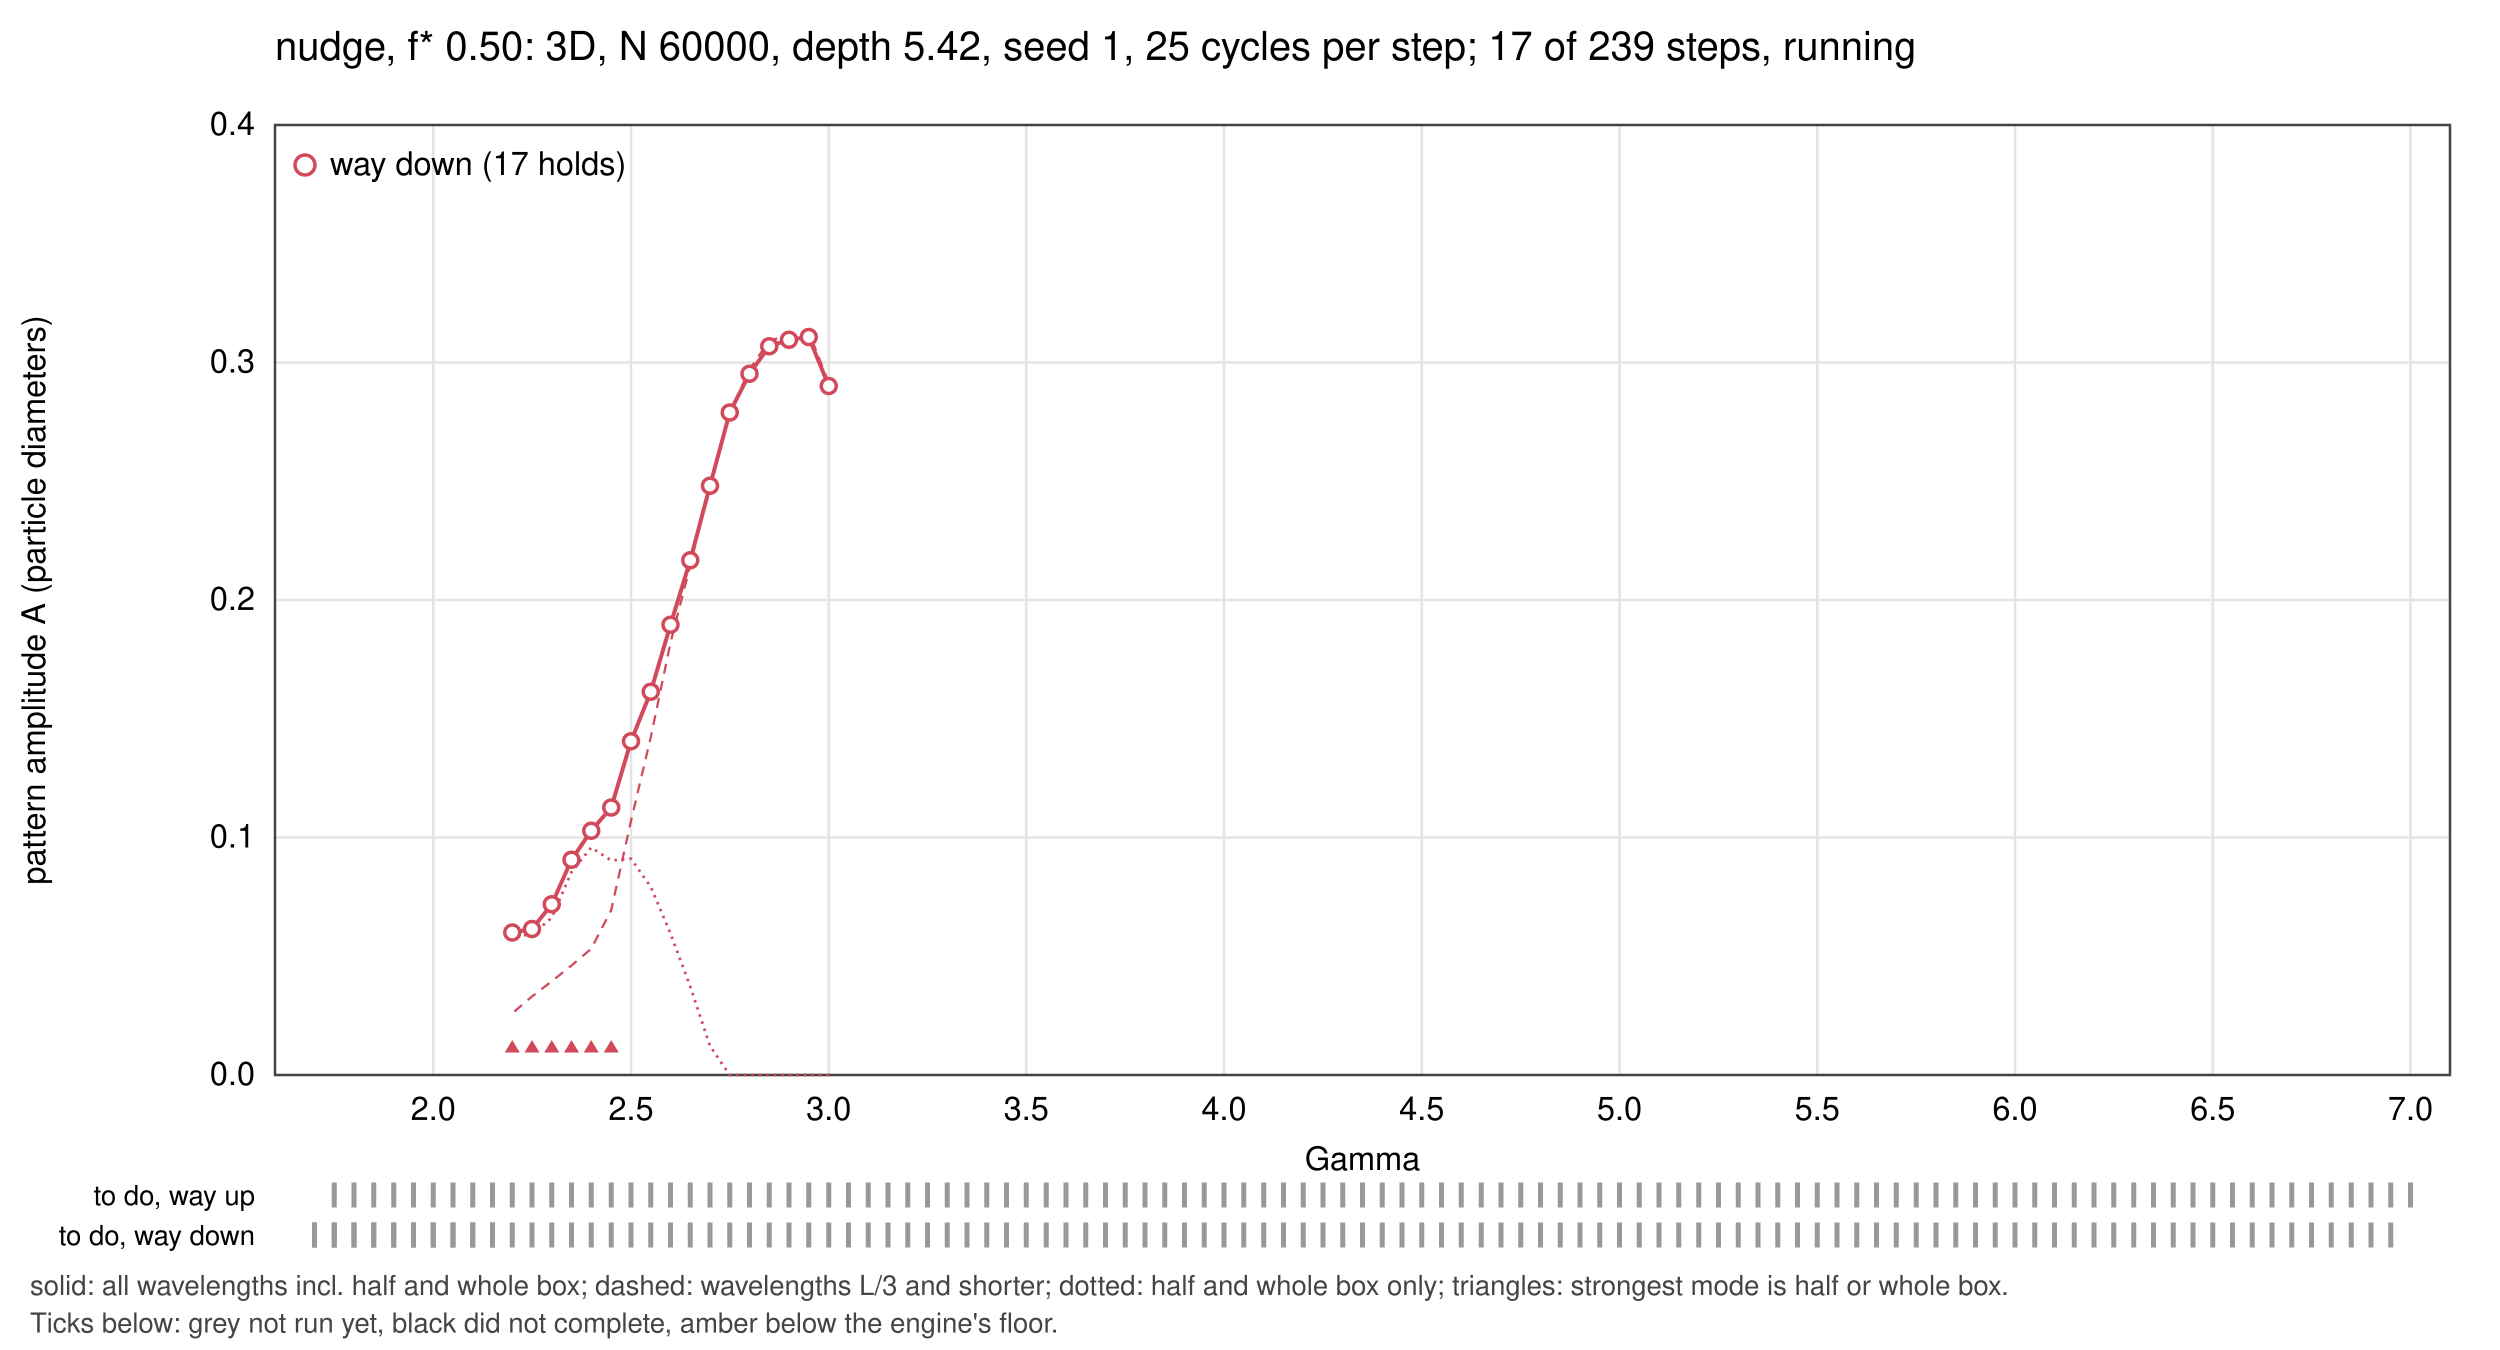
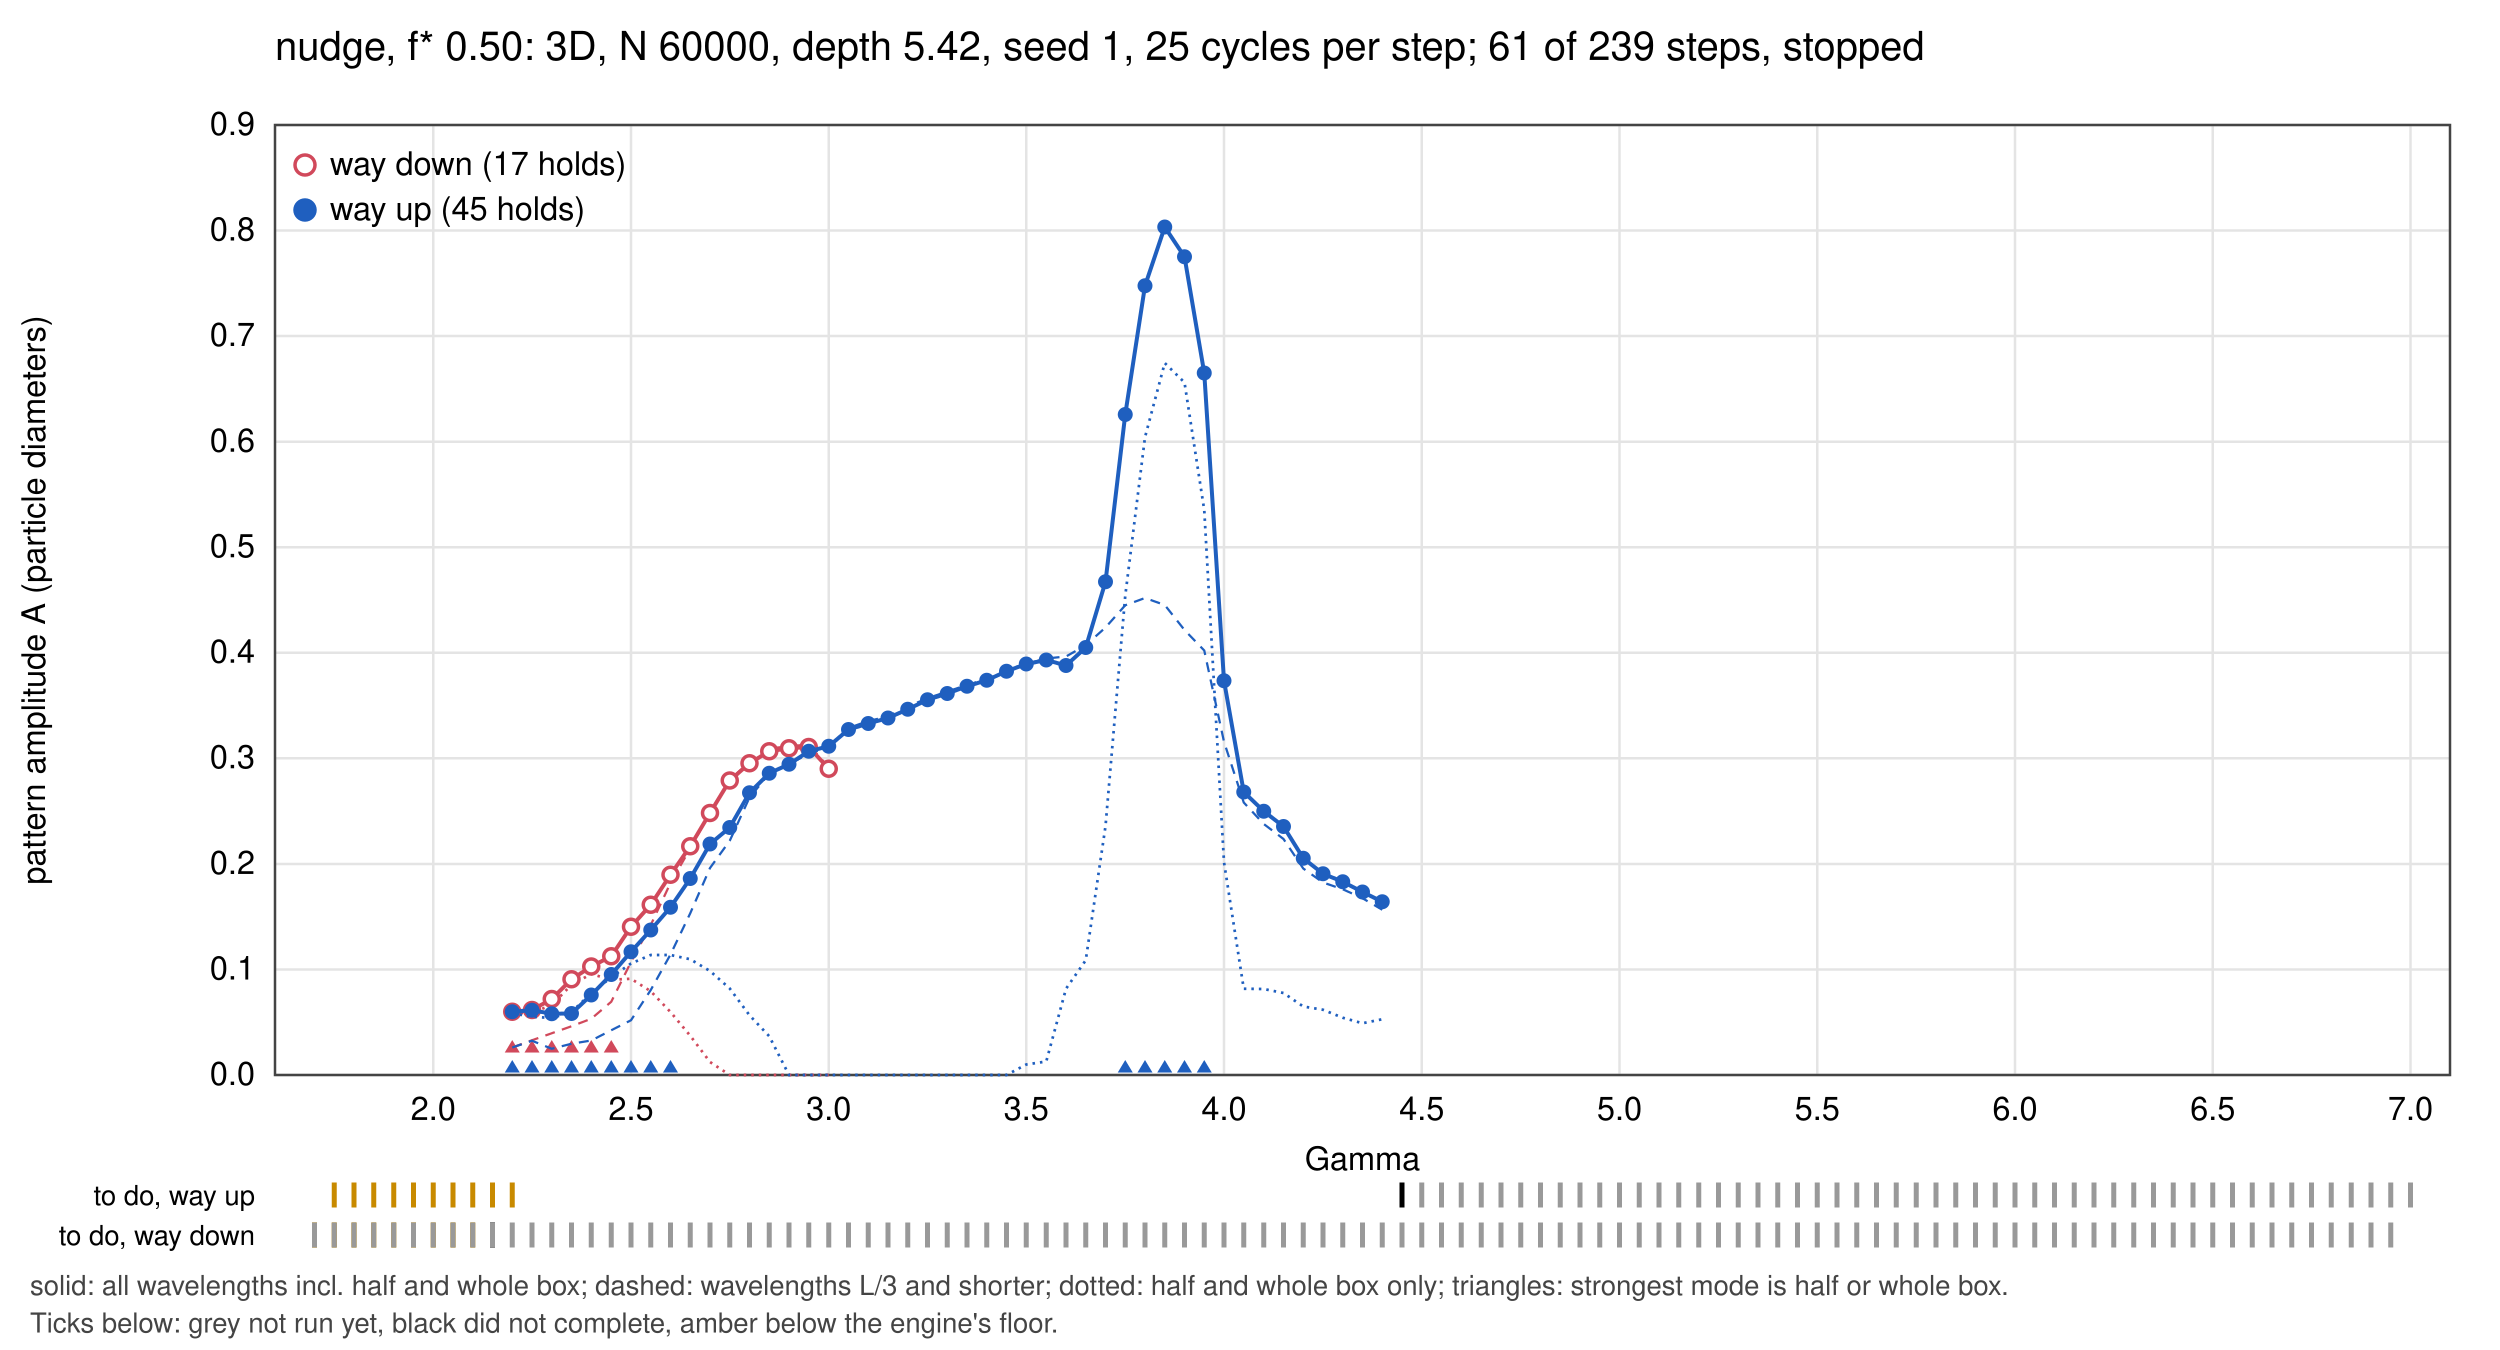
<svg xmlns="http://www.w3.org/2000/svg" width="1000" height="540" viewBox="0 0 1000 540" font-family="Helvetica, Arial, sans-serif" font-size="13">
  <rect width="1000" height="540" fill="white" />
-   <text x="110" y="24" font-size="16">nudge, f* 0.50: 3D, N 60000, depth 5.42, seed 1, 25 cycles per step; 17 of 239 steps, running</text>
+   <text x="110" y="24" font-size="16">nudge, f* 0.50: 3D, N 60000, depth 5.42, seed 1, 25 cycles per step; 61 of 239 steps, stopped</text>
  <line x1="110" x2="980" y1="430.0" y2="430.0" stroke="#e4e4e4" />
  <text x="102" y="434.0" text-anchor="end">0.0</text>
-   <line x1="110" x2="980" y1="335.0" y2="335.0" stroke="#e4e4e4" />
-   <text x="102" y="339.0" text-anchor="end">0.1</text>
-   <line x1="110" x2="980" y1="240.0" y2="240.0" stroke="#e4e4e4" />
-   <text x="102" y="244.0" text-anchor="end">0.2</text>
-   <line x1="110" x2="980" y1="145.0" y2="145.0" stroke="#e4e4e4" />
-   <text x="102" y="149.0" text-anchor="end">0.3</text>
+   <line x1="110" x2="980" y1="387.8" y2="387.8" stroke="#e4e4e4" />
+   <text x="102" y="391.8" text-anchor="end">0.1</text>
+   <line x1="110" x2="980" y1="345.6" y2="345.6" stroke="#e4e4e4" />
+   <text x="102" y="349.6" text-anchor="end">0.2</text>
+   <line x1="110" x2="980" y1="303.3" y2="303.3" stroke="#e4e4e4" />
+   <text x="102" y="307.3" text-anchor="end">0.3</text>
+   <line x1="110" x2="980" y1="261.1" y2="261.1" stroke="#e4e4e4" />
+   <text x="102" y="265.1" text-anchor="end">0.4</text>
+   <line x1="110" x2="980" y1="218.9" y2="218.9" stroke="#e4e4e4" />
+   <text x="102" y="222.9" text-anchor="end">0.5</text>
+   <line x1="110" x2="980" y1="176.7" y2="176.7" stroke="#e4e4e4" />
+   <text x="102" y="180.7" text-anchor="end">0.6</text>
+   <line x1="110" x2="980" y1="134.4" y2="134.4" stroke="#e4e4e4" />
+   <text x="102" y="138.4" text-anchor="end">0.7</text>
+   <line x1="110" x2="980" y1="92.2" y2="92.2" stroke="#e4e4e4" />
+   <text x="102" y="96.2" text-anchor="end">0.8</text>
  <line x1="110" x2="980" y1="50.0" y2="50.0" stroke="#e4e4e4" />
-   <text x="102" y="54.0" text-anchor="end">0.4</text>
+   <text x="102" y="54.0" text-anchor="end">0.9</text>
  <line x1="173.3" x2="173.3" y1="50" y2="430" stroke="#e4e4e4" />
  <text x="173.3" y="448" text-anchor="middle">2.0</text>
  <line x1="252.4" x2="252.4" y1="50" y2="430" stroke="#e4e4e4" />
  <text x="252.4" y="448" text-anchor="middle">2.5</text>
  <line x1="331.5" x2="331.5" y1="50" y2="430" stroke="#e4e4e4" />
  <text x="331.5" y="448" text-anchor="middle">3.0</text>
  <line x1="410.5" x2="410.5" y1="50" y2="430" stroke="#e4e4e4" />
  <text x="410.5" y="448" text-anchor="middle">3.5</text>
  <line x1="489.6" x2="489.6" y1="50" y2="430" stroke="#e4e4e4" />
  <text x="489.6" y="448" text-anchor="middle">4.0</text>
  <line x1="568.7" x2="568.7" y1="50" y2="430" stroke="#e4e4e4" />
  <text x="568.7" y="448" text-anchor="middle">4.5</text>
  <line x1="647.8" x2="647.8" y1="50" y2="430" stroke="#e4e4e4" />
  <text x="647.8" y="448" text-anchor="middle">5.0</text>
  <line x1="726.9" x2="726.9" y1="50" y2="430" stroke="#e4e4e4" />
  <text x="726.9" y="448" text-anchor="middle">5.5</text>
  <line x1="806.0" x2="806.0" y1="50" y2="430" stroke="#e4e4e4" />
  <text x="806.0" y="448" text-anchor="middle">6.0</text>
  <line x1="885.1" x2="885.1" y1="50" y2="430" stroke="#e4e4e4" />
  <text x="885.1" y="448" text-anchor="middle">6.5</text>
  <line x1="964.2" x2="964.2" y1="50" y2="430" stroke="#e4e4e4" />
  <text x="964.2" y="448" text-anchor="middle">7.0</text>
  <rect x="110" y="50" width="870" height="380" fill="none" stroke="#444" />
  <text x="545.0" y="468" text-anchor="middle">Gamma</text>
  <text transform="translate(18 240.0) rotate(-90)" text-anchor="middle">pattern amplitude A (particle diameters)</text>
-   <polyline fill="none" stroke="#d1495b" stroke-width="1.6" points="331.5,154.4 323.5,134.8 315.6,135.9 307.7,138.5 299.8,149.5 291.9,165.0 284.0,194.3 276.1,224.1 268.2,249.9 260.3,276.7 252.4,296.5 244.5,323.0 236.5,332.3 228.6,343.9 220.7,361.7 212.8,371.6 204.9,373.0" />
-   <polyline fill="none" stroke="#d1495b" stroke-width="0.9" stroke-dasharray="4 3" points="331.5,153.2 323.5,132.6 315.6,134.2 307.7,136.2 299.8,147.8 291.9,164.9 284.0,193.5 276.1,226.2 268.2,257.1 260.3,294.9 252.4,328.4 244.5,364.0 236.5,379.5 228.6,386.2 220.7,392.5 212.8,398.6 204.9,405.3" />
-   <polyline fill="none" stroke="#d1495b" stroke-width="1.1" stroke-dasharray="1 2" points="331.5,430.0 323.5,430.0 315.6,430.0 307.7,430.0 299.8,430.0 291.9,430.0 284.0,418.4 276.1,394.6 268.2,373.4 260.3,354.7 252.4,343.5 244.5,344.2 236.5,339.0 228.6,348.8 220.7,367.1 212.8,373.9 204.9,374.3" />
-   <circle cx="331.5" cy="154.4" r="3" fill="white" stroke="#d1495b" stroke-width="1.4" />
-   <circle cx="323.5" cy="134.8" r="3" fill="white" stroke="#d1495b" stroke-width="1.4" />
-   <circle cx="315.6" cy="135.9" r="3" fill="white" stroke="#d1495b" stroke-width="1.4" />
-   <circle cx="307.7" cy="138.5" r="3" fill="white" stroke="#d1495b" stroke-width="1.4" />
-   <circle cx="299.8" cy="149.5" r="3" fill="white" stroke="#d1495b" stroke-width="1.4" />
-   <circle cx="291.9" cy="165.0" r="3" fill="white" stroke="#d1495b" stroke-width="1.4" />
-   <circle cx="284.0" cy="194.3" r="3" fill="white" stroke="#d1495b" stroke-width="1.4" />
-   <circle cx="276.1" cy="224.1" r="3" fill="white" stroke="#d1495b" stroke-width="1.4" />
-   <circle cx="268.2" cy="249.9" r="3" fill="white" stroke="#d1495b" stroke-width="1.4" />
-   <circle cx="260.3" cy="276.7" r="3" fill="white" stroke="#d1495b" stroke-width="1.4" />
-   <circle cx="252.4" cy="296.5" r="3" fill="white" stroke="#d1495b" stroke-width="1.4" />
-   <circle cx="244.5" cy="323.0" r="3" fill="white" stroke="#d1495b" stroke-width="1.4" />
+   <polyline fill="none" stroke="#d1495b" stroke-width="1.6" points="331.5,307.5 323.5,298.8 315.6,299.3 307.7,300.5 299.8,305.3 291.9,312.2 284.0,325.2 276.1,338.5 268.2,349.9 260.3,361.9 252.4,370.7 244.5,382.5 236.5,386.6 228.6,391.7 220.7,399.6 212.8,404.0 204.9,404.7" />
+   <polyline fill="none" stroke="#d1495b" stroke-width="0.9" stroke-dasharray="4 3" points="331.5,307.0 323.5,297.8 315.6,298.5 307.7,299.4 299.8,304.6 291.9,312.2 284.0,324.9 276.1,339.4 268.2,353.2 260.3,370.0 252.4,384.8 244.5,400.7 236.5,407.5 228.6,410.5 220.7,413.3 212.8,416.1 204.9,419.0" />
+   <polyline fill="none" stroke="#d1495b" stroke-width="1.1" stroke-dasharray="1 2" points="331.5,430.0 323.5,430.0 315.6,430.0 307.7,430.0 299.8,430.0 291.9,430.0 284.0,424.8 276.1,414.3 268.2,404.8 260.3,396.5 252.4,391.5 244.5,391.9 236.5,389.6 228.6,393.9 220.7,402.0 212.8,405.1 204.9,405.3" />
+   <circle cx="331.5" cy="307.5" r="3" fill="white" stroke="#d1495b" stroke-width="1.4" />
+   <circle cx="323.5" cy="298.8" r="3" fill="white" stroke="#d1495b" stroke-width="1.4" />
+   <circle cx="315.6" cy="299.3" r="3" fill="white" stroke="#d1495b" stroke-width="1.4" />
+   <circle cx="307.7" cy="300.5" r="3" fill="white" stroke="#d1495b" stroke-width="1.4" />
+   <circle cx="299.8" cy="305.3" r="3" fill="white" stroke="#d1495b" stroke-width="1.4" />
+   <circle cx="291.9" cy="312.2" r="3" fill="white" stroke="#d1495b" stroke-width="1.4" />
+   <circle cx="284.0" cy="325.2" r="3" fill="white" stroke="#d1495b" stroke-width="1.4" />
+   <circle cx="276.1" cy="338.5" r="3" fill="white" stroke="#d1495b" stroke-width="1.4" />
+   <circle cx="268.2" cy="349.9" r="3" fill="white" stroke="#d1495b" stroke-width="1.4" />
+   <circle cx="260.3" cy="361.9" r="3" fill="white" stroke="#d1495b" stroke-width="1.4" />
+   <circle cx="252.4" cy="370.7" r="3" fill="white" stroke="#d1495b" stroke-width="1.4" />
+   <circle cx="244.5" cy="382.5" r="3" fill="white" stroke="#d1495b" stroke-width="1.4" />
  <path d="M244.5 416.0 l-3 5 h6 z" fill="#d1495b" />
-   <circle cx="236.5" cy="332.3" r="3" fill="white" stroke="#d1495b" stroke-width="1.4" />
+   <circle cx="236.5" cy="386.6" r="3" fill="white" stroke="#d1495b" stroke-width="1.4" />
  <path d="M236.5 416.0 l-3 5 h6 z" fill="#d1495b" />
-   <circle cx="228.6" cy="343.9" r="3" fill="white" stroke="#d1495b" stroke-width="1.4" />
+   <circle cx="228.6" cy="391.7" r="3" fill="white" stroke="#d1495b" stroke-width="1.4" />
  <path d="M228.6 416.0 l-3 5 h6 z" fill="#d1495b" />
-   <circle cx="220.7" cy="361.7" r="3" fill="white" stroke="#d1495b" stroke-width="1.4" />
+   <circle cx="220.7" cy="399.6" r="3" fill="white" stroke="#d1495b" stroke-width="1.4" />
  <path d="M220.7 416.0 l-3 5 h6 z" fill="#d1495b" />
-   <circle cx="212.8" cy="371.6" r="3" fill="white" stroke="#d1495b" stroke-width="1.4" />
+   <circle cx="212.8" cy="404.0" r="3" fill="white" stroke="#d1495b" stroke-width="1.4" />
  <path d="M212.8 416.0 l-3 5 h6 z" fill="#d1495b" />
-   <circle cx="204.9" cy="373.0" r="3" fill="white" stroke="#d1495b" stroke-width="1.4" />
+   <circle cx="204.9" cy="404.7" r="3" fill="white" stroke="#d1495b" stroke-width="1.4" />
  <path d="M204.9 416.0 l-3 5 h6 z" fill="#d1495b" />
  <circle cx="122" cy="66" r="4" fill="white" stroke="#d1495b" stroke-width="1.4" />
  <text x="132" y="70">way down (17 holds)</text>
-   <line x1="197.0" x2="197.0" y1="489" y2="499" stroke="#999" stroke-width="2" />
-   <line x1="189.1" x2="189.1" y1="489" y2="499" stroke="#999" stroke-width="2" />
-   <line x1="181.2" x2="181.2" y1="489" y2="499" stroke="#999" stroke-width="2" />
-   <line x1="173.3" x2="173.3" y1="489" y2="499" stroke="#999" stroke-width="2" />
-   <line x1="165.4" x2="165.4" y1="489" y2="499" stroke="#999" stroke-width="2" />
-   <line x1="157.5" x2="157.5" y1="489" y2="499" stroke="#999" stroke-width="2" />
-   <line x1="149.5" x2="149.5" y1="489" y2="499" stroke="#999" stroke-width="2" />
-   <line x1="141.6" x2="141.6" y1="489" y2="499" stroke="#999" stroke-width="2" />
-   <line x1="133.7" x2="133.7" y1="489" y2="499" stroke="#999" stroke-width="2" />
-   <line x1="125.8" x2="125.8" y1="489" y2="499" stroke="#999" stroke-width="2" />
-   <line x1="133.7" x2="133.7" y1="473" y2="483" stroke="#999" stroke-width="2" />
-   <line x1="141.6" x2="141.6" y1="473" y2="483" stroke="#999" stroke-width="2" />
-   <line x1="149.5" x2="149.5" y1="473" y2="483" stroke="#999" stroke-width="2" />
-   <line x1="157.5" x2="157.5" y1="473" y2="483" stroke="#999" stroke-width="2" />
-   <line x1="165.4" x2="165.4" y1="473" y2="483" stroke="#999" stroke-width="2" />
-   <line x1="173.3" x2="173.3" y1="473" y2="483" stroke="#999" stroke-width="2" />
-   <line x1="181.2" x2="181.2" y1="473" y2="483" stroke="#999" stroke-width="2" />
-   <line x1="189.1" x2="189.1" y1="473" y2="483" stroke="#999" stroke-width="2" />
-   <line x1="197.0" x2="197.0" y1="473" y2="483" stroke="#999" stroke-width="2" />
-   <line x1="204.9" x2="204.9" y1="473" y2="483" stroke="#999" stroke-width="2" />
-   <line x1="212.8" x2="212.8" y1="473" y2="483" stroke="#999" stroke-width="2" />
-   <line x1="220.7" x2="220.7" y1="473" y2="483" stroke="#999" stroke-width="2" />
-   <line x1="228.6" x2="228.6" y1="473" y2="483" stroke="#999" stroke-width="2" />
-   <line x1="236.5" x2="236.5" y1="473" y2="483" stroke="#999" stroke-width="2" />
-   <line x1="244.5" x2="244.5" y1="473" y2="483" stroke="#999" stroke-width="2" />
-   <line x1="252.4" x2="252.4" y1="473" y2="483" stroke="#999" stroke-width="2" />
-   <line x1="260.3" x2="260.3" y1="473" y2="483" stroke="#999" stroke-width="2" />
-   <line x1="268.2" x2="268.2" y1="473" y2="483" stroke="#999" stroke-width="2" />
-   <line x1="276.1" x2="276.1" y1="473" y2="483" stroke="#999" stroke-width="2" />
-   <line x1="284.0" x2="284.0" y1="473" y2="483" stroke="#999" stroke-width="2" />
-   <line x1="291.9" x2="291.9" y1="473" y2="483" stroke="#999" stroke-width="2" />
-   <line x1="299.8" x2="299.8" y1="473" y2="483" stroke="#999" stroke-width="2" />
-   <line x1="307.7" x2="307.7" y1="473" y2="483" stroke="#999" stroke-width="2" />
-   <line x1="315.6" x2="315.6" y1="473" y2="483" stroke="#999" stroke-width="2" />
-   <line x1="323.5" x2="323.5" y1="473" y2="483" stroke="#999" stroke-width="2" />
-   <line x1="331.5" x2="331.5" y1="473" y2="483" stroke="#999" stroke-width="2" />
-   <line x1="339.4" x2="339.4" y1="473" y2="483" stroke="#999" stroke-width="2" />
-   <line x1="347.3" x2="347.3" y1="473" y2="483" stroke="#999" stroke-width="2" />
-   <line x1="355.2" x2="355.2" y1="473" y2="483" stroke="#999" stroke-width="2" />
-   <line x1="363.1" x2="363.1" y1="473" y2="483" stroke="#999" stroke-width="2" />
-   <line x1="371.0" x2="371.0" y1="473" y2="483" stroke="#999" stroke-width="2" />
-   <line x1="378.9" x2="378.9" y1="473" y2="483" stroke="#999" stroke-width="2" />
-   <line x1="386.8" x2="386.8" y1="473" y2="483" stroke="#999" stroke-width="2" />
-   <line x1="394.7" x2="394.7" y1="473" y2="483" stroke="#999" stroke-width="2" />
-   <line x1="402.6" x2="402.6" y1="473" y2="483" stroke="#999" stroke-width="2" />
-   <line x1="410.5" x2="410.5" y1="473" y2="483" stroke="#999" stroke-width="2" />
-   <line x1="418.5" x2="418.5" y1="473" y2="483" stroke="#999" stroke-width="2" />
-   <line x1="426.4" x2="426.4" y1="473" y2="483" stroke="#999" stroke-width="2" />
-   <line x1="434.3" x2="434.3" y1="473" y2="483" stroke="#999" stroke-width="2" />
-   <line x1="442.2" x2="442.2" y1="473" y2="483" stroke="#999" stroke-width="2" />
-   <line x1="450.1" x2="450.1" y1="473" y2="483" stroke="#999" stroke-width="2" />
-   <line x1="458.0" x2="458.0" y1="473" y2="483" stroke="#999" stroke-width="2" />
-   <line x1="465.9" x2="465.9" y1="473" y2="483" stroke="#999" stroke-width="2" />
-   <line x1="473.8" x2="473.8" y1="473" y2="483" stroke="#999" stroke-width="2" />
-   <line x1="481.7" x2="481.7" y1="473" y2="483" stroke="#999" stroke-width="2" />
-   <line x1="489.6" x2="489.6" y1="473" y2="483" stroke="#999" stroke-width="2" />
-   <line x1="497.5" x2="497.5" y1="473" y2="483" stroke="#999" stroke-width="2" />
-   <line x1="505.5" x2="505.5" y1="473" y2="483" stroke="#999" stroke-width="2" />
-   <line x1="513.4" x2="513.4" y1="473" y2="483" stroke="#999" stroke-width="2" />
-   <line x1="521.3" x2="521.3" y1="473" y2="483" stroke="#999" stroke-width="2" />
-   <line x1="529.2" x2="529.2" y1="473" y2="483" stroke="#999" stroke-width="2" />
-   <line x1="537.1" x2="537.1" y1="473" y2="483" stroke="#999" stroke-width="2" />
-   <line x1="545.0" x2="545.0" y1="473" y2="483" stroke="#999" stroke-width="2" />
-   <line x1="552.9" x2="552.9" y1="473" y2="483" stroke="#999" stroke-width="2" />
-   <line x1="560.8" x2="560.8" y1="473" y2="483" stroke="#999" stroke-width="2" />
+   <polyline fill="none" stroke="#1f5fbf" stroke-width="1.6" points="204.9,404.7 212.8,404.1 220.7,405.5 228.6,405.4 236.5,398.0 244.5,389.8 252.4,380.7 260.3,372.0 268.2,362.9 276.1,351.4 284.0,337.6 291.9,331.0 299.8,317.1 307.7,309.3 315.6,305.7 323.5,300.5 331.5,298.5 339.4,291.8 347.3,289.4 355.2,287.2 363.1,283.7 371.0,279.9 378.9,277.4 386.8,274.5 394.7,272.1 402.6,268.5 410.5,265.6 418.5,264.0 426.4,266.2 434.3,259.0 442.2,232.7 450.1,165.8 458.0,114.3 465.9,90.8 473.8,102.7 481.7,149.2 489.6,272.3 497.5,316.8 505.5,324.5 513.4,330.6 521.3,343.3 529.2,349.5 537.1,352.7 545.0,356.8 552.9,360.7" />
+   <polyline fill="none" stroke="#1f5fbf" stroke-width="0.9" stroke-dasharray="4 3" points="204.9,419.0 212.8,416.3 220.7,419.5 228.6,417.5 236.5,416.2 244.5,412.1 252.4,408.1 260.3,396.0 268.2,381.8 276.1,365.3 284.0,347.2 291.9,336.3 299.8,319.0 307.7,309.5 315.6,305.7 323.5,301.4 331.5,298.9 339.4,291.2 347.3,288.4 355.2,286.6 363.1,282.6 371.0,279.3 378.9,276.6 386.8,274.0 394.7,271.6 402.6,268.0 410.5,265.6 418.5,263.4 426.4,262.6 434.3,258.1 442.2,251.0 450.1,242.1 458.0,239.2 465.9,242.0 473.8,252.0 481.7,260.2 489.6,296.7 497.5,321.0 505.5,329.6 513.4,335.6 521.3,347.4 529.2,353.0 537.1,355.7 545.0,359.3 552.9,363.9" />
+   <polyline fill="none" stroke="#1f5fbf" stroke-width="1.1" stroke-dasharray="1 2" points="204.9,405.3 212.8,406.7 220.7,407.2 228.6,404.8 236.5,397.3 244.5,390.9 252.4,385.4 260.3,382.0 268.2,382.0 276.1,383.7 284.0,388.4 291.9,395.4 299.8,406.1 307.7,414.5 315.6,430.0 323.5,430.0 331.5,430.0 339.4,430.0 347.3,430.0 355.2,430.0 363.1,430.0 371.0,430.0 378.9,430.0 386.8,430.0 394.7,430.0 402.6,430.0 410.5,425.8 418.5,424.6 426.4,395.5 434.3,384.1 442.2,330.5 450.1,238.3 458.0,174.9 465.9,145.2 473.8,153.0 481.7,204.0 489.6,344.9 497.5,395.5 505.5,395.6 513.4,397.2 521.3,402.6 529.2,403.9 537.1,407.1 545.0,409.3 552.9,407.7" />
+   <circle cx="204.9" cy="404.7" r="3" fill="#1f5fbf" />
+   <path d="M204.9 424.0 l-3 5 h6 z" fill="#1f5fbf" />
+   <circle cx="212.8" cy="404.1" r="3" fill="#1f5fbf" />
+   <path d="M212.8 424.0 l-3 5 h6 z" fill="#1f5fbf" />
+   <circle cx="220.7" cy="405.5" r="3" fill="#1f5fbf" />
+   <path d="M220.7 424.0 l-3 5 h6 z" fill="#1f5fbf" />
+   <circle cx="228.6" cy="405.4" r="3" fill="#1f5fbf" />
+   <path d="M228.6 424.0 l-3 5 h6 z" fill="#1f5fbf" />
+   <circle cx="236.5" cy="398.0" r="3" fill="#1f5fbf" />
+   <path d="M236.5 424.0 l-3 5 h6 z" fill="#1f5fbf" />
+   <circle cx="244.5" cy="389.8" r="3" fill="#1f5fbf" />
+   <path d="M244.5 424.0 l-3 5 h6 z" fill="#1f5fbf" />
+   <circle cx="252.4" cy="380.7" r="3" fill="#1f5fbf" />
+   <path d="M252.4 424.0 l-3 5 h6 z" fill="#1f5fbf" />
+   <circle cx="260.3" cy="372.0" r="3" fill="#1f5fbf" />
+   <path d="M260.3 424.0 l-3 5 h6 z" fill="#1f5fbf" />
+   <circle cx="268.2" cy="362.9" r="3" fill="#1f5fbf" />
+   <path d="M268.2 424.0 l-3 5 h6 z" fill="#1f5fbf" />
+   <circle cx="276.1" cy="351.4" r="3" fill="#1f5fbf" />
+   <circle cx="284.0" cy="337.6" r="3" fill="#1f5fbf" />
+   <circle cx="291.9" cy="331.0" r="3" fill="#1f5fbf" />
+   <circle cx="299.8" cy="317.1" r="3" fill="#1f5fbf" />
+   <circle cx="307.7" cy="309.3" r="3" fill="#1f5fbf" />
+   <circle cx="315.6" cy="305.7" r="3" fill="#1f5fbf" />
+   <circle cx="323.5" cy="300.5" r="3" fill="#1f5fbf" />
+   <circle cx="331.5" cy="298.5" r="3" fill="#1f5fbf" />
+   <circle cx="339.4" cy="291.8" r="3" fill="#1f5fbf" />
+   <circle cx="347.3" cy="289.4" r="3" fill="#1f5fbf" />
+   <circle cx="355.2" cy="287.2" r="3" fill="#1f5fbf" />
+   <circle cx="363.1" cy="283.7" r="3" fill="#1f5fbf" />
+   <circle cx="371.0" cy="279.9" r="3" fill="#1f5fbf" />
+   <circle cx="378.9" cy="277.4" r="3" fill="#1f5fbf" />
+   <circle cx="386.8" cy="274.5" r="3" fill="#1f5fbf" />
+   <circle cx="394.7" cy="272.1" r="3" fill="#1f5fbf" />
+   <circle cx="402.6" cy="268.5" r="3" fill="#1f5fbf" />
+   <circle cx="410.5" cy="265.6" r="3" fill="#1f5fbf" />
+   <circle cx="418.5" cy="264.0" r="3" fill="#1f5fbf" />
+   <circle cx="426.4" cy="266.2" r="3" fill="#1f5fbf" />
+   <circle cx="434.3" cy="259.0" r="3" fill="#1f5fbf" />
+   <circle cx="442.2" cy="232.7" r="3" fill="#1f5fbf" />
+   <circle cx="450.1" cy="165.8" r="3" fill="#1f5fbf" />
+   <path d="M450.1 424.0 l-3 5 h6 z" fill="#1f5fbf" />
+   <circle cx="458.0" cy="114.3" r="3" fill="#1f5fbf" />
+   <path d="M458.0 424.0 l-3 5 h6 z" fill="#1f5fbf" />
+   <circle cx="465.9" cy="90.8" r="3" fill="#1f5fbf" />
+   <path d="M465.9 424.0 l-3 5 h6 z" fill="#1f5fbf" />
+   <circle cx="473.8" cy="102.7" r="3" fill="#1f5fbf" />
+   <path d="M473.8 424.0 l-3 5 h6 z" fill="#1f5fbf" />
+   <circle cx="481.7" cy="149.2" r="3" fill="#1f5fbf" />
+   <path d="M481.7 424.0 l-3 5 h6 z" fill="#1f5fbf" />
+   <circle cx="489.6" cy="272.3" r="3" fill="#1f5fbf" />
+   <circle cx="497.5" cy="316.8" r="3" fill="#1f5fbf" />
+   <circle cx="505.5" cy="324.5" r="3" fill="#1f5fbf" />
+   <circle cx="513.4" cy="330.6" r="3" fill="#1f5fbf" />
+   <circle cx="521.3" cy="343.3" r="3" fill="#1f5fbf" />
+   <circle cx="529.2" cy="349.5" r="3" fill="#1f5fbf" />
+   <circle cx="537.1" cy="352.7" r="3" fill="#1f5fbf" />
+   <circle cx="545.0" cy="356.8" r="3" fill="#1f5fbf" />
+   <circle cx="552.9" cy="360.7" r="3" fill="#1f5fbf" />
+   <circle cx="122" cy="84" r="4" fill="#1f5fbf" stroke="#1f5fbf" stroke-width="1.4" />
+   <text x="132" y="88">way up (45 holds)</text>
+   <line x1="197.0" x2="197.0" y1="489" y2="499" stroke="#000" stroke-width="2" />
+   <line x1="189.1" x2="189.1" y1="489" y2="499" stroke="#c88a00" stroke-width="2" />
+   <line x1="181.2" x2="181.2" y1="489" y2="499" stroke="#c88a00" stroke-width="2" />
+   <line x1="173.3" x2="173.3" y1="489" y2="499" stroke="#c88a00" stroke-width="2" />
+   <line x1="165.4" x2="165.4" y1="489" y2="499" stroke="#c88a00" stroke-width="2" />
+   <line x1="157.5" x2="157.5" y1="489" y2="499" stroke="#c88a00" stroke-width="2" />
+   <line x1="149.5" x2="149.5" y1="489" y2="499" stroke="#c88a00" stroke-width="2" />
+   <line x1="141.6" x2="141.6" y1="489" y2="499" stroke="#c88a00" stroke-width="2" />
+   <line x1="133.7" x2="133.7" y1="489" y2="499" stroke="#c88a00" stroke-width="2" />
+   <line x1="125.8" x2="125.8" y1="489" y2="499" stroke="#c88a00" stroke-width="2" />
+   <line x1="133.7" x2="133.7" y1="473" y2="483" stroke="#c88a00" stroke-width="2" />
+   <line x1="141.6" x2="141.6" y1="473" y2="483" stroke="#c88a00" stroke-width="2" />
+   <line x1="149.5" x2="149.5" y1="473" y2="483" stroke="#c88a00" stroke-width="2" />
+   <line x1="157.5" x2="157.5" y1="473" y2="483" stroke="#c88a00" stroke-width="2" />
+   <line x1="165.4" x2="165.4" y1="473" y2="483" stroke="#c88a00" stroke-width="2" />
+   <line x1="173.3" x2="173.3" y1="473" y2="483" stroke="#c88a00" stroke-width="2" />
+   <line x1="181.2" x2="181.2" y1="473" y2="483" stroke="#c88a00" stroke-width="2" />
+   <line x1="189.1" x2="189.1" y1="473" y2="483" stroke="#c88a00" stroke-width="2" />
+   <line x1="197.0" x2="197.0" y1="473" y2="483" stroke="#c88a00" stroke-width="2" />
+   <line x1="204.9" x2="204.9" y1="473" y2="483" stroke="#c88a00" stroke-width="2" />
+   <line x1="560.8" x2="560.8" y1="473" y2="483" stroke="#000" stroke-width="2" />
  <line x1="568.7" x2="568.7" y1="473" y2="483" stroke="#999" stroke-width="2" />
  <line x1="576.6" x2="576.6" y1="473" y2="483" stroke="#999" stroke-width="2" />
  <line x1="584.5" x2="584.5" y1="473" y2="483" stroke="#999" stroke-width="2" />
  <line x1="592.5" x2="592.5" y1="473" y2="483" stroke="#999" stroke-width="2" />
  <line x1="600.4" x2="600.4" y1="473" y2="483" stroke="#999" stroke-width="2" />
  <line x1="608.3" x2="608.3" y1="473" y2="483" stroke="#999" stroke-width="2" />
  <line x1="616.2" x2="616.2" y1="473" y2="483" stroke="#999" stroke-width="2" />
  <line x1="624.1" x2="624.1" y1="473" y2="483" stroke="#999" stroke-width="2" />
  <line x1="632.0" x2="632.0" y1="473" y2="483" stroke="#999" stroke-width="2" />
  <line x1="639.9" x2="639.9" y1="473" y2="483" stroke="#999" stroke-width="2" />
  <line x1="647.8" x2="647.8" y1="473" y2="483" stroke="#999" stroke-width="2" />
  <line x1="655.7" x2="655.7" y1="473" y2="483" stroke="#999" stroke-width="2" />
  <line x1="663.6" x2="663.6" y1="473" y2="483" stroke="#999" stroke-width="2" />
  <line x1="671.5" x2="671.5" y1="473" y2="483" stroke="#999" stroke-width="2" />
  <line x1="679.5" x2="679.5" y1="473" y2="483" stroke="#999" stroke-width="2" />
  <line x1="687.4" x2="687.4" y1="473" y2="483" stroke="#999" stroke-width="2" />
  <line x1="695.3" x2="695.3" y1="473" y2="483" stroke="#999" stroke-width="2" />
  <line x1="703.2" x2="703.2" y1="473" y2="483" stroke="#999" stroke-width="2" />
  <line x1="711.1" x2="711.1" y1="473" y2="483" stroke="#999" stroke-width="2" />
  <line x1="719.0" x2="719.0" y1="473" y2="483" stroke="#999" stroke-width="2" />
  <line x1="726.9" x2="726.9" y1="473" y2="483" stroke="#999" stroke-width="2" />
  <line x1="734.8" x2="734.8" y1="473" y2="483" stroke="#999" stroke-width="2" />
  <line x1="742.7" x2="742.7" y1="473" y2="483" stroke="#999" stroke-width="2" />
  <line x1="750.6" x2="750.6" y1="473" y2="483" stroke="#999" stroke-width="2" />
  <line x1="758.5" x2="758.5" y1="473" y2="483" stroke="#999" stroke-width="2" />
  <line x1="766.5" x2="766.5" y1="473" y2="483" stroke="#999" stroke-width="2" />
  <line x1="774.4" x2="774.4" y1="473" y2="483" stroke="#999" stroke-width="2" />
  <line x1="782.3" x2="782.3" y1="473" y2="483" stroke="#999" stroke-width="2" />
  <line x1="790.2" x2="790.2" y1="473" y2="483" stroke="#999" stroke-width="2" />
  <line x1="798.1" x2="798.1" y1="473" y2="483" stroke="#999" stroke-width="2" />
  <line x1="806.0" x2="806.0" y1="473" y2="483" stroke="#999" stroke-width="2" />
  <line x1="813.9" x2="813.9" y1="473" y2="483" stroke="#999" stroke-width="2" />
  <line x1="821.8" x2="821.8" y1="473" y2="483" stroke="#999" stroke-width="2" />
  <line x1="829.7" x2="829.7" y1="473" y2="483" stroke="#999" stroke-width="2" />
  <line x1="837.6" x2="837.6" y1="473" y2="483" stroke="#999" stroke-width="2" />
  <line x1="845.5" x2="845.5" y1="473" y2="483" stroke="#999" stroke-width="2" />
  <line x1="853.5" x2="853.5" y1="473" y2="483" stroke="#999" stroke-width="2" />
  <line x1="861.4" x2="861.4" y1="473" y2="483" stroke="#999" stroke-width="2" />
  <line x1="869.3" x2="869.3" y1="473" y2="483" stroke="#999" stroke-width="2" />
  <line x1="877.2" x2="877.2" y1="473" y2="483" stroke="#999" stroke-width="2" />
  <line x1="885.1" x2="885.1" y1="473" y2="483" stroke="#999" stroke-width="2" />
  <line x1="893.0" x2="893.0" y1="473" y2="483" stroke="#999" stroke-width="2" />
  <line x1="900.9" x2="900.9" y1="473" y2="483" stroke="#999" stroke-width="2" />
  <line x1="908.8" x2="908.8" y1="473" y2="483" stroke="#999" stroke-width="2" />
  <line x1="916.7" x2="916.7" y1="473" y2="483" stroke="#999" stroke-width="2" />
  <line x1="924.6" x2="924.6" y1="473" y2="483" stroke="#999" stroke-width="2" />
  <line x1="932.5" x2="932.5" y1="473" y2="483" stroke="#999" stroke-width="2" />
  <line x1="940.5" x2="940.5" y1="473" y2="483" stroke="#999" stroke-width="2" />
  <line x1="948.4" x2="948.4" y1="473" y2="483" stroke="#999" stroke-width="2" />
  <line x1="956.3" x2="956.3" y1="473" y2="483" stroke="#999" stroke-width="2" />
  <line x1="964.2" x2="964.2" y1="473" y2="483" stroke="#999" stroke-width="2" />
  <line x1="956.3" x2="956.3" y1="489" y2="499" stroke="#999" stroke-width="2" />
  <line x1="948.4" x2="948.4" y1="489" y2="499" stroke="#999" stroke-width="2" />
  <line x1="940.5" x2="940.5" y1="489" y2="499" stroke="#999" stroke-width="2" />
  <line x1="932.5" x2="932.5" y1="489" y2="499" stroke="#999" stroke-width="2" />
  <line x1="924.6" x2="924.6" y1="489" y2="499" stroke="#999" stroke-width="2" />
  <line x1="916.7" x2="916.7" y1="489" y2="499" stroke="#999" stroke-width="2" />
  <line x1="908.8" x2="908.8" y1="489" y2="499" stroke="#999" stroke-width="2" />
  <line x1="900.9" x2="900.9" y1="489" y2="499" stroke="#999" stroke-width="2" />
  <line x1="893.0" x2="893.0" y1="489" y2="499" stroke="#999" stroke-width="2" />
  <line x1="885.1" x2="885.1" y1="489" y2="499" stroke="#999" stroke-width="2" />
  <line x1="877.2" x2="877.2" y1="489" y2="499" stroke="#999" stroke-width="2" />
  <line x1="869.3" x2="869.3" y1="489" y2="499" stroke="#999" stroke-width="2" />
  <line x1="861.4" x2="861.4" y1="489" y2="499" stroke="#999" stroke-width="2" />
  <line x1="853.5" x2="853.5" y1="489" y2="499" stroke="#999" stroke-width="2" />
  <line x1="845.5" x2="845.5" y1="489" y2="499" stroke="#999" stroke-width="2" />
  <line x1="837.6" x2="837.6" y1="489" y2="499" stroke="#999" stroke-width="2" />
  <line x1="829.7" x2="829.7" y1="489" y2="499" stroke="#999" stroke-width="2" />
  <line x1="821.8" x2="821.8" y1="489" y2="499" stroke="#999" stroke-width="2" />
  <line x1="813.9" x2="813.9" y1="489" y2="499" stroke="#999" stroke-width="2" />
  <line x1="806.0" x2="806.0" y1="489" y2="499" stroke="#999" stroke-width="2" />
  <line x1="798.1" x2="798.1" y1="489" y2="499" stroke="#999" stroke-width="2" />
  <line x1="790.2" x2="790.2" y1="489" y2="499" stroke="#999" stroke-width="2" />
  <line x1="782.3" x2="782.3" y1="489" y2="499" stroke="#999" stroke-width="2" />
  <line x1="774.4" x2="774.4" y1="489" y2="499" stroke="#999" stroke-width="2" />
  <line x1="766.5" x2="766.5" y1="489" y2="499" stroke="#999" stroke-width="2" />
  <line x1="758.5" x2="758.5" y1="489" y2="499" stroke="#999" stroke-width="2" />
  <line x1="750.6" x2="750.6" y1="489" y2="499" stroke="#999" stroke-width="2" />
  <line x1="742.7" x2="742.7" y1="489" y2="499" stroke="#999" stroke-width="2" />
  <line x1="734.8" x2="734.8" y1="489" y2="499" stroke="#999" stroke-width="2" />
  <line x1="726.9" x2="726.9" y1="489" y2="499" stroke="#999" stroke-width="2" />
  <line x1="719.0" x2="719.0" y1="489" y2="499" stroke="#999" stroke-width="2" />
  <line x1="711.1" x2="711.1" y1="489" y2="499" stroke="#999" stroke-width="2" />
  <line x1="703.2" x2="703.2" y1="489" y2="499" stroke="#999" stroke-width="2" />
  <line x1="695.3" x2="695.3" y1="489" y2="499" stroke="#999" stroke-width="2" />
  <line x1="687.4" x2="687.4" y1="489" y2="499" stroke="#999" stroke-width="2" />
  <line x1="679.5" x2="679.5" y1="489" y2="499" stroke="#999" stroke-width="2" />
  <line x1="671.5" x2="671.5" y1="489" y2="499" stroke="#999" stroke-width="2" />
  <line x1="663.6" x2="663.6" y1="489" y2="499" stroke="#999" stroke-width="2" />
  <line x1="655.7" x2="655.7" y1="489" y2="499" stroke="#999" stroke-width="2" />
  <line x1="647.8" x2="647.8" y1="489" y2="499" stroke="#999" stroke-width="2" />
  <line x1="639.9" x2="639.9" y1="489" y2="499" stroke="#999" stroke-width="2" />
  <line x1="632.0" x2="632.0" y1="489" y2="499" stroke="#999" stroke-width="2" />
  <line x1="624.1" x2="624.1" y1="489" y2="499" stroke="#999" stroke-width="2" />
  <line x1="616.2" x2="616.2" y1="489" y2="499" stroke="#999" stroke-width="2" />
  <line x1="608.3" x2="608.3" y1="489" y2="499" stroke="#999" stroke-width="2" />
  <line x1="600.4" x2="600.4" y1="489" y2="499" stroke="#999" stroke-width="2" />
  <line x1="592.5" x2="592.5" y1="489" y2="499" stroke="#999" stroke-width="2" />
  <line x1="584.5" x2="584.5" y1="489" y2="499" stroke="#999" stroke-width="2" />
  <line x1="576.6" x2="576.6" y1="489" y2="499" stroke="#999" stroke-width="2" />
  <line x1="568.7" x2="568.7" y1="489" y2="499" stroke="#999" stroke-width="2" />
  <line x1="560.8" x2="560.8" y1="489" y2="499" stroke="#999" stroke-width="2" />
  <line x1="552.9" x2="552.9" y1="489" y2="499" stroke="#999" stroke-width="2" />
  <line x1="545.0" x2="545.0" y1="489" y2="499" stroke="#999" stroke-width="2" />
  <line x1="537.1" x2="537.1" y1="489" y2="499" stroke="#999" stroke-width="2" />
  <line x1="529.2" x2="529.2" y1="489" y2="499" stroke="#999" stroke-width="2" />
  <line x1="521.3" x2="521.3" y1="489" y2="499" stroke="#999" stroke-width="2" />
  <line x1="513.4" x2="513.4" y1="489" y2="499" stroke="#999" stroke-width="2" />
  <line x1="505.5" x2="505.5" y1="489" y2="499" stroke="#999" stroke-width="2" />
  <line x1="497.5" x2="497.5" y1="489" y2="499" stroke="#999" stroke-width="2" />
  <line x1="489.6" x2="489.6" y1="489" y2="499" stroke="#999" stroke-width="2" />
  <line x1="481.7" x2="481.7" y1="489" y2="499" stroke="#999" stroke-width="2" />
  <line x1="473.8" x2="473.8" y1="489" y2="499" stroke="#999" stroke-width="2" />
  <line x1="465.9" x2="465.9" y1="489" y2="499" stroke="#999" stroke-width="2" />
  <line x1="458.0" x2="458.0" y1="489" y2="499" stroke="#999" stroke-width="2" />
  <line x1="450.1" x2="450.1" y1="489" y2="499" stroke="#999" stroke-width="2" />
  <line x1="442.2" x2="442.2" y1="489" y2="499" stroke="#999" stroke-width="2" />
  <line x1="434.3" x2="434.3" y1="489" y2="499" stroke="#999" stroke-width="2" />
  <line x1="426.4" x2="426.4" y1="489" y2="499" stroke="#999" stroke-width="2" />
  <line x1="418.5" x2="418.5" y1="489" y2="499" stroke="#999" stroke-width="2" />
  <line x1="410.5" x2="410.5" y1="489" y2="499" stroke="#999" stroke-width="2" />
  <line x1="402.6" x2="402.6" y1="489" y2="499" stroke="#999" stroke-width="2" />
  <line x1="394.7" x2="394.7" y1="489" y2="499" stroke="#999" stroke-width="2" />
  <line x1="386.8" x2="386.8" y1="489" y2="499" stroke="#999" stroke-width="2" />
  <line x1="378.9" x2="378.9" y1="489" y2="499" stroke="#999" stroke-width="2" />
  <line x1="371.0" x2="371.0" y1="489" y2="499" stroke="#999" stroke-width="2" />
  <line x1="363.1" x2="363.1" y1="489" y2="499" stroke="#999" stroke-width="2" />
  <line x1="355.2" x2="355.2" y1="489" y2="499" stroke="#999" stroke-width="2" />
  <line x1="347.3" x2="347.3" y1="489" y2="499" stroke="#999" stroke-width="2" />
  <line x1="339.4" x2="339.4" y1="489" y2="499" stroke="#999" stroke-width="2" />
  <line x1="331.5" x2="331.5" y1="489" y2="499" stroke="#999" stroke-width="2" />
  <line x1="323.5" x2="323.5" y1="489" y2="499" stroke="#999" stroke-width="2" />
  <line x1="315.6" x2="315.6" y1="489" y2="499" stroke="#999" stroke-width="2" />
  <line x1="307.7" x2="307.7" y1="489" y2="499" stroke="#999" stroke-width="2" />
  <line x1="299.8" x2="299.8" y1="489" y2="499" stroke="#999" stroke-width="2" />
  <line x1="291.9" x2="291.9" y1="489" y2="499" stroke="#999" stroke-width="2" />
  <line x1="284.0" x2="284.0" y1="489" y2="499" stroke="#999" stroke-width="2" />
  <line x1="276.1" x2="276.1" y1="489" y2="499" stroke="#999" stroke-width="2" />
  <line x1="268.2" x2="268.2" y1="489" y2="499" stroke="#999" stroke-width="2" />
  <line x1="260.3" x2="260.3" y1="489" y2="499" stroke="#999" stroke-width="2" />
  <line x1="252.4" x2="252.4" y1="489" y2="499" stroke="#999" stroke-width="2" />
  <line x1="244.5" x2="244.5" y1="489" y2="499" stroke="#999" stroke-width="2" />
  <line x1="236.5" x2="236.5" y1="489" y2="499" stroke="#999" stroke-width="2" />
  <line x1="228.6" x2="228.6" y1="489" y2="499" stroke="#999" stroke-width="2" />
  <line x1="220.7" x2="220.7" y1="489" y2="499" stroke="#999" stroke-width="2" />
  <line x1="212.8" x2="212.8" y1="489" y2="499" stroke="#999" stroke-width="2" />
  <line x1="204.9" x2="204.9" y1="489" y2="499" stroke="#999" stroke-width="2" />
  <line x1="197.0" x2="197.0" y1="489" y2="499" stroke="#999" stroke-width="2" />
  <line x1="189.1" x2="189.1" y1="489" y2="499" stroke="#999" stroke-width="2" />
  <line x1="181.2" x2="181.2" y1="489" y2="499" stroke="#999" stroke-width="2" />
  <line x1="173.3" x2="173.3" y1="489" y2="499" stroke="#999" stroke-width="2" />
  <line x1="165.4" x2="165.4" y1="489" y2="499" stroke="#999" stroke-width="2" />
  <line x1="157.5" x2="157.5" y1="489" y2="499" stroke="#999" stroke-width="2" />
  <line x1="149.5" x2="149.5" y1="489" y2="499" stroke="#999" stroke-width="2" />
  <line x1="141.6" x2="141.6" y1="489" y2="499" stroke="#999" stroke-width="2" />
  <line x1="133.7" x2="133.7" y1="489" y2="499" stroke="#999" stroke-width="2" />
  <line x1="125.8" x2="125.8" y1="489" y2="499" stroke="#999" stroke-width="2" />
  <text x="102" y="482" text-anchor="end" font-size="11">to do, way up</text>
  <text x="102" y="498" text-anchor="end" font-size="11">to do, way down</text>
  <text x="12" y="518" font-size="11" fill="#444">solid: all wavelengths incl. half and whole box; dashed: wavelengths L/3 and shorter; dotted: half and whole box only; triangles: strongest mode is half or whole box.</text>
  <text x="12" y="533" font-size="11" fill="#444">Ticks below: grey not run yet, black did not complete, amber below the engine's floor. </text>
</svg>
